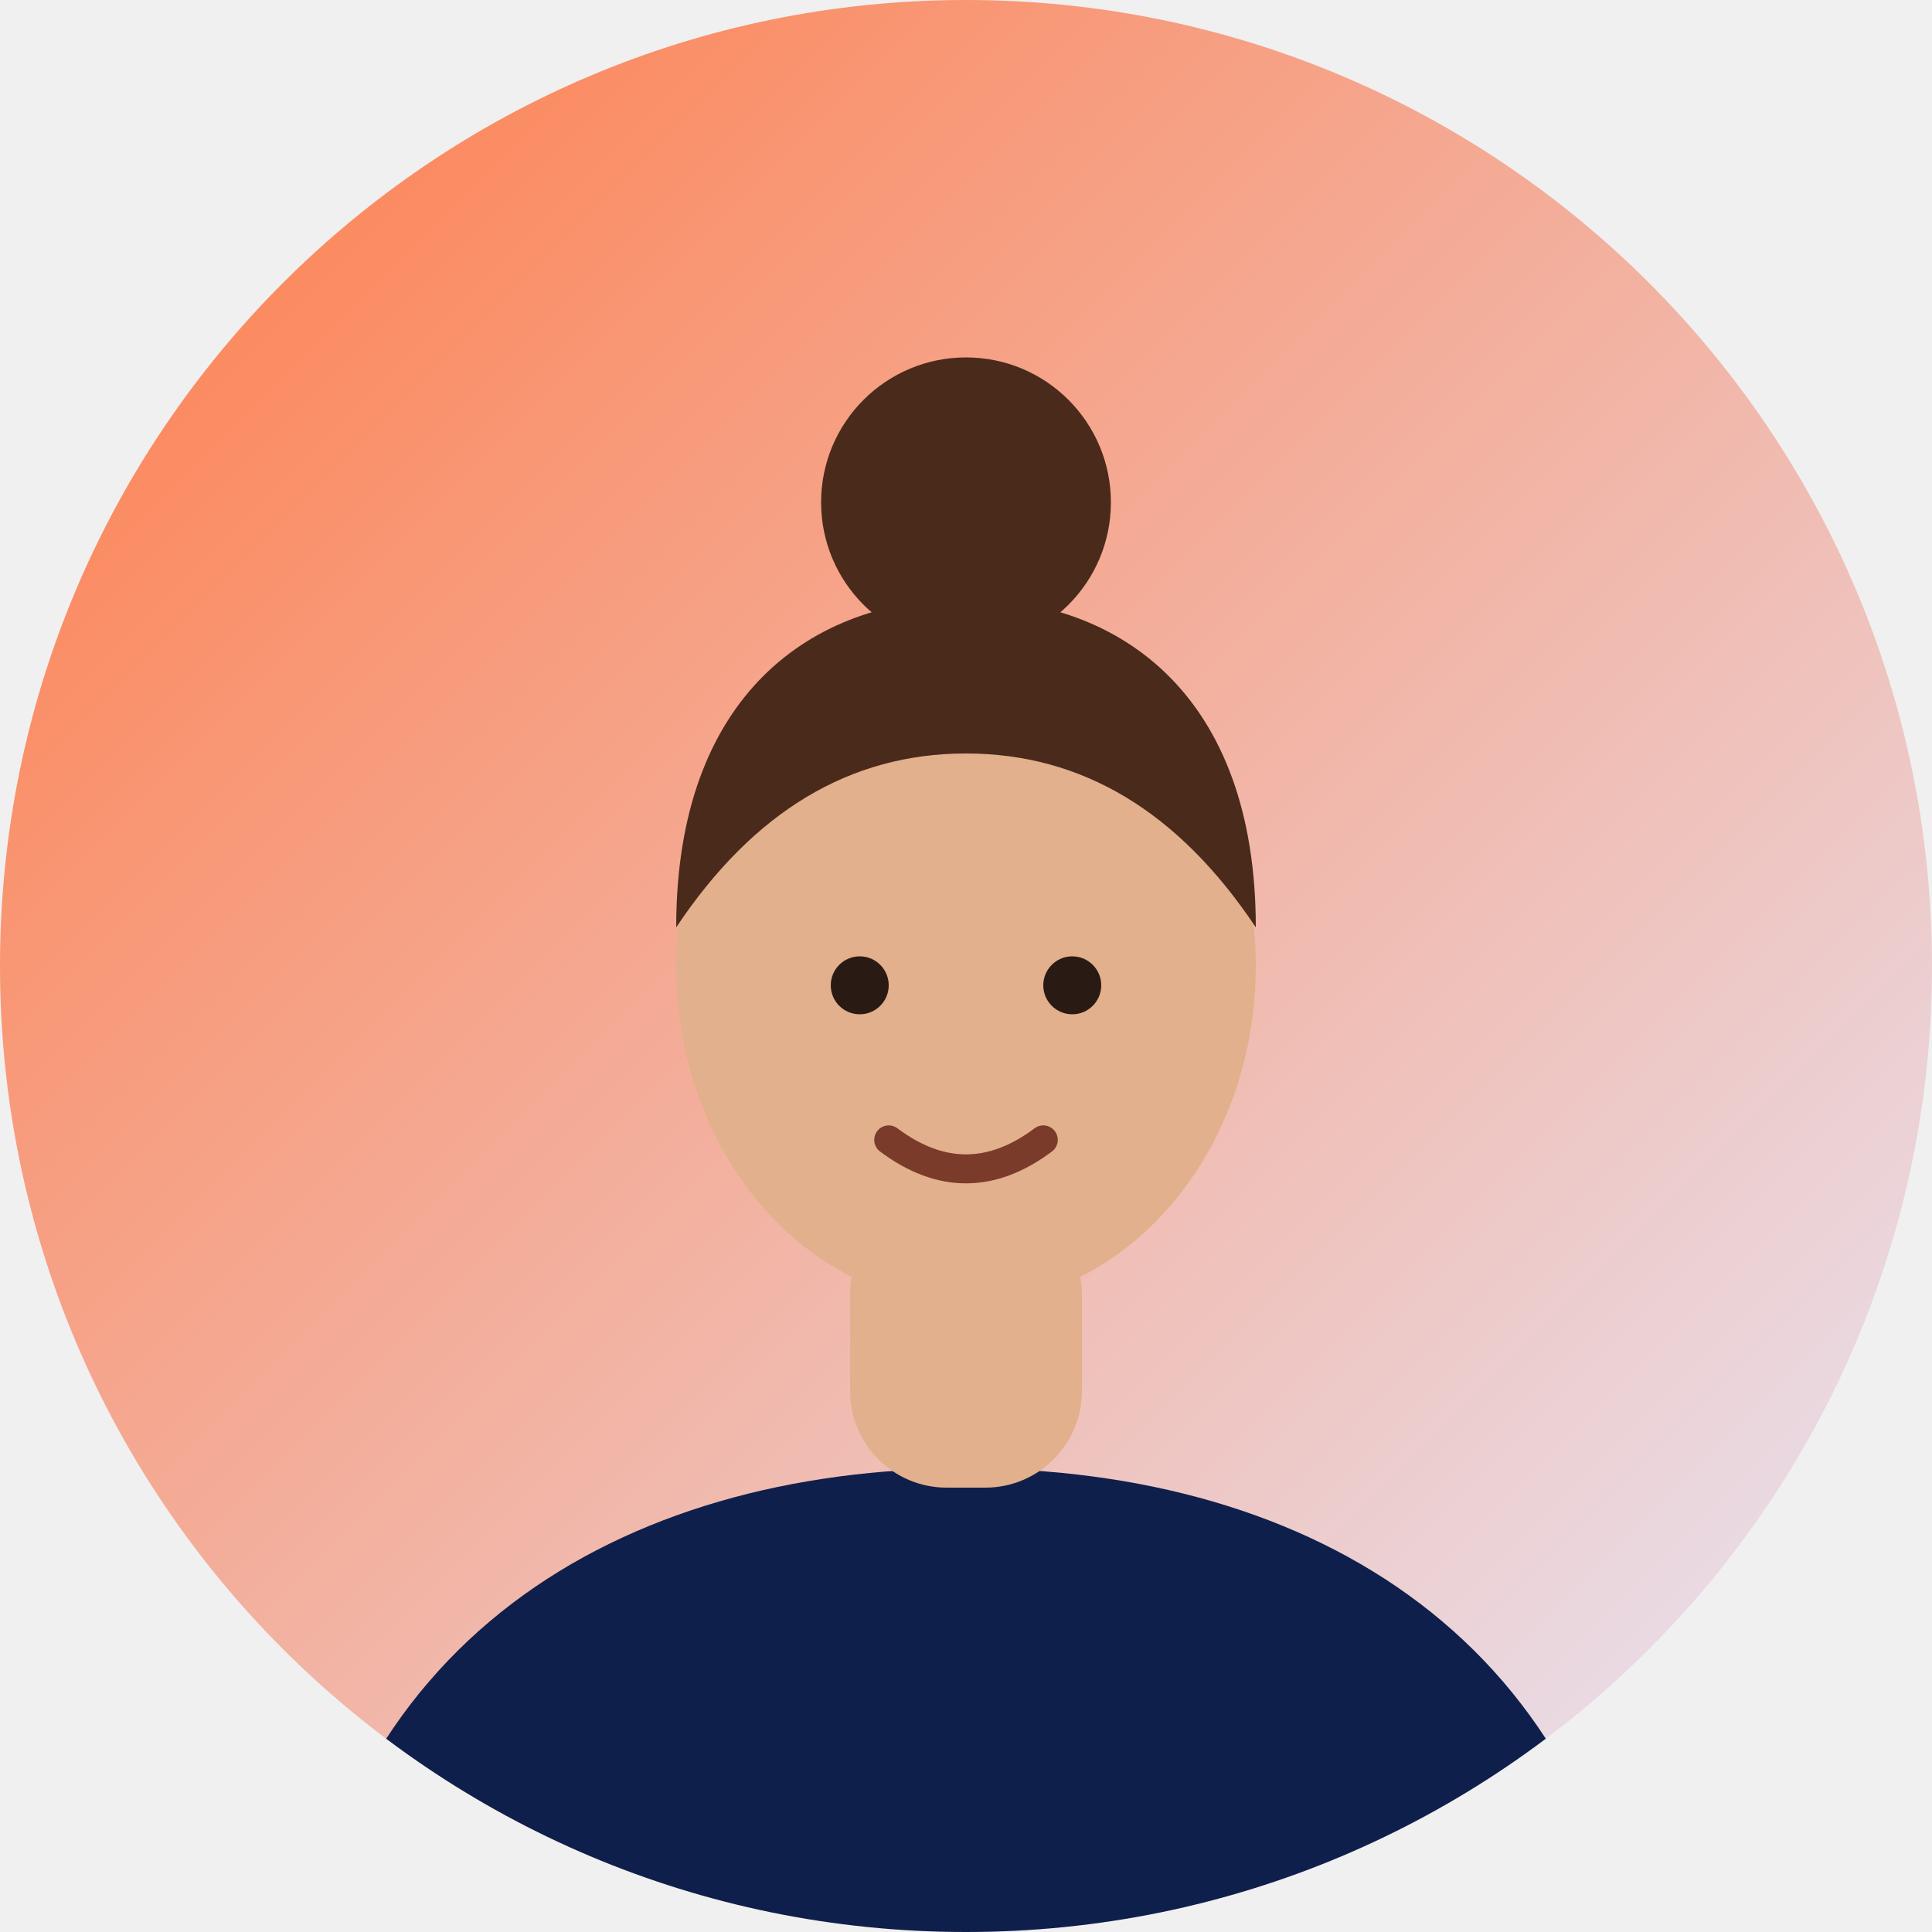
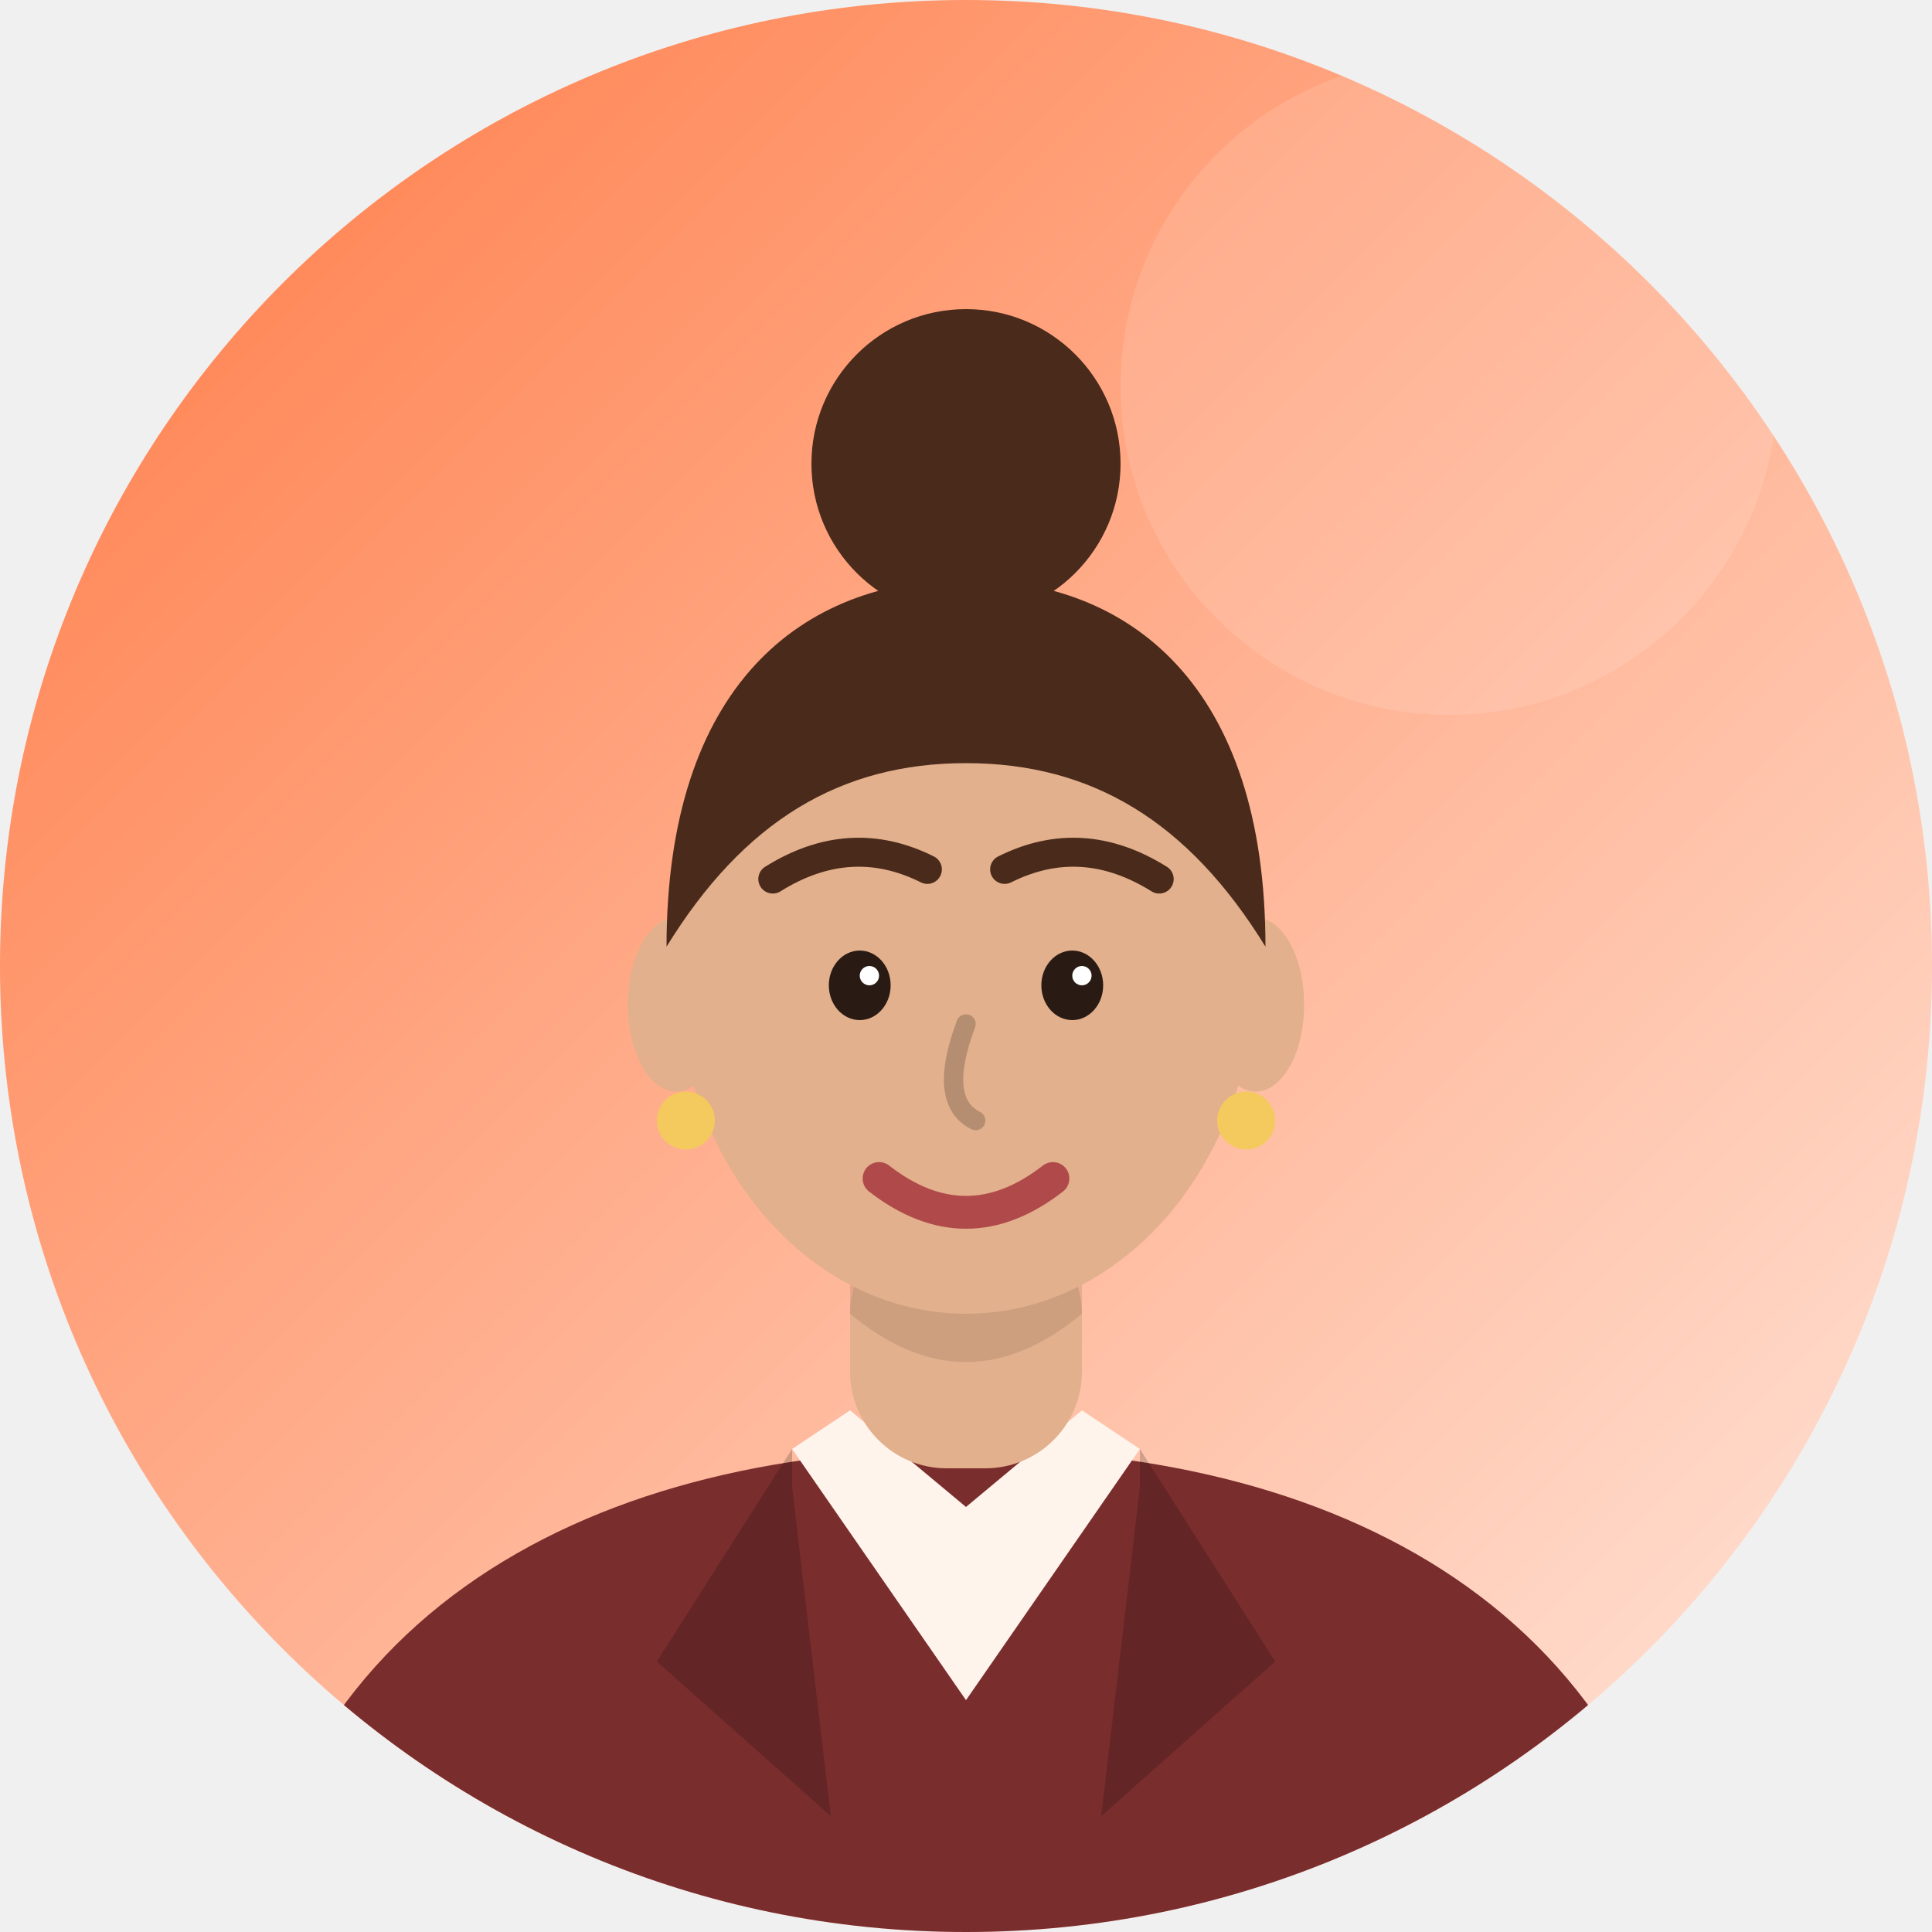
<svg xmlns="http://www.w3.org/2000/svg" viewBox="0 0 200 200" role="img" aria-label="Layal">
  <defs>
-     <linearGradient id="g" x1="0" y1="0" x2="1" y2="1">
+     <linearGradient id="glayal" x1="0" y1="0" x2="1" y2="1">
      <stop offset="0" stop-color="#FF7A45" />
-       <stop offset="1" stop-color="#E6EAFE" />
+       <stop offset="1" stop-color="#FFE9DF" />
    </linearGradient>
-     <clipPath id="c">
+     <clipPath id="clayal">
      <circle cx="100" cy="100" r="100" />
    </clipPath>
  </defs>
-   <g clip-path="url(#c)">
-     <rect width="200" height="200" fill="url(#g)" />
-     <circle cx="100" cy="52" r="15" fill="#4a2a1b" />
-     <path d="M30 210c4-40 34-58 70-58s66 18 70 58z" fill="#0F1F4B" />
-     <rect x="88" y="124" width="24" height="30" rx="10" fill="#E2B08C" />
-     <ellipse cx="100" cy="100" rx="30" ry="35" fill="#E2B08C" />
-     <path d="M70 96c0-24 14-34 30-34s30 10 30 34c-8-12-18-18-30-18s-22 6-30 18z" fill="#4a2a1b" />
-     <circle cx="89" cy="102" r="3" fill="#2a1a14" />
-     <circle cx="111" cy="102" r="3" fill="#2a1a14" />
-     <path d="M92 118q8 6 16 0" stroke="#7a3b2a" stroke-width="3" fill="none" stroke-linecap="round" />
+   <g clip-path="url(#clayal)">
+     <rect width="200" height="200" fill="url(#glayal)" />
+     <circle cx="150" cy="40" r="34" fill="#ffffff" opacity=".12" />
+     <circle cx="100" cy="48" r="16" fill="#4a2a1b" />
+     <path d="M24 210c3-42 36-60 76-60s73 18 76 60z" fill="#7a2d2d" />
+     <path d="M82 150l18 26 18-26-6-4-12 10-12-10z" fill="#fff4ec" />
+     <path d="M82 150l-14 22 18 16-4-34zM118 150l14 22-18 16 4-34z" fill="#00000030" />
+     <rect x="88" y="126" width="24" height="26" rx="10" fill="#E2B08C" />
+     <path d="M88 136q12 10 24 0v-6h-24z" fill="#00000018" />
+     <ellipse cx="70" cy="104" rx="5" ry="9" fill="#E2B08C" />
+     <ellipse cx="130" cy="104" rx="5" ry="9" fill="#E2B08C" />
+     <ellipse cx="100" cy="100" rx="30" ry="36" fill="#E2B08C" />
+     <path d="M69 98c0-27 14-38 31-38s31 11 31 38c-8-13-18-19-31-19s-23 6-31 19z" fill="#4a2a1b" />
+     <path d="M80 91q8-5 16-1M104 90q8-4 16 1" stroke="#4a2a1b" stroke-width="3" fill="none" stroke-linecap="round" />
+     <ellipse cx="89" cy="102" rx="3.2" ry="3.6" fill="#2a1a14" />
+     <ellipse cx="111" cy="102" rx="3.2" ry="3.6" fill="#2a1a14" />
+     <circle cx="90" cy="101" r="1" fill="#fff" />
+     <circle cx="112" cy="101" r="1" fill="#fff" />
+     <path d="M100 106q-3 8 1 10" stroke="#00000033" stroke-width="2" fill="none" stroke-linecap="round" />
+     <circle cx="71" cy="116" r="3" fill="#F4C95D" />
+     <circle cx="129" cy="116" r="3" fill="#F4C95D" />
+     <path d="M91 122q9 7 18 0" stroke="#b04a4a" stroke-width="3.4" fill="none" stroke-linecap="round" />
  </g>
</svg>
